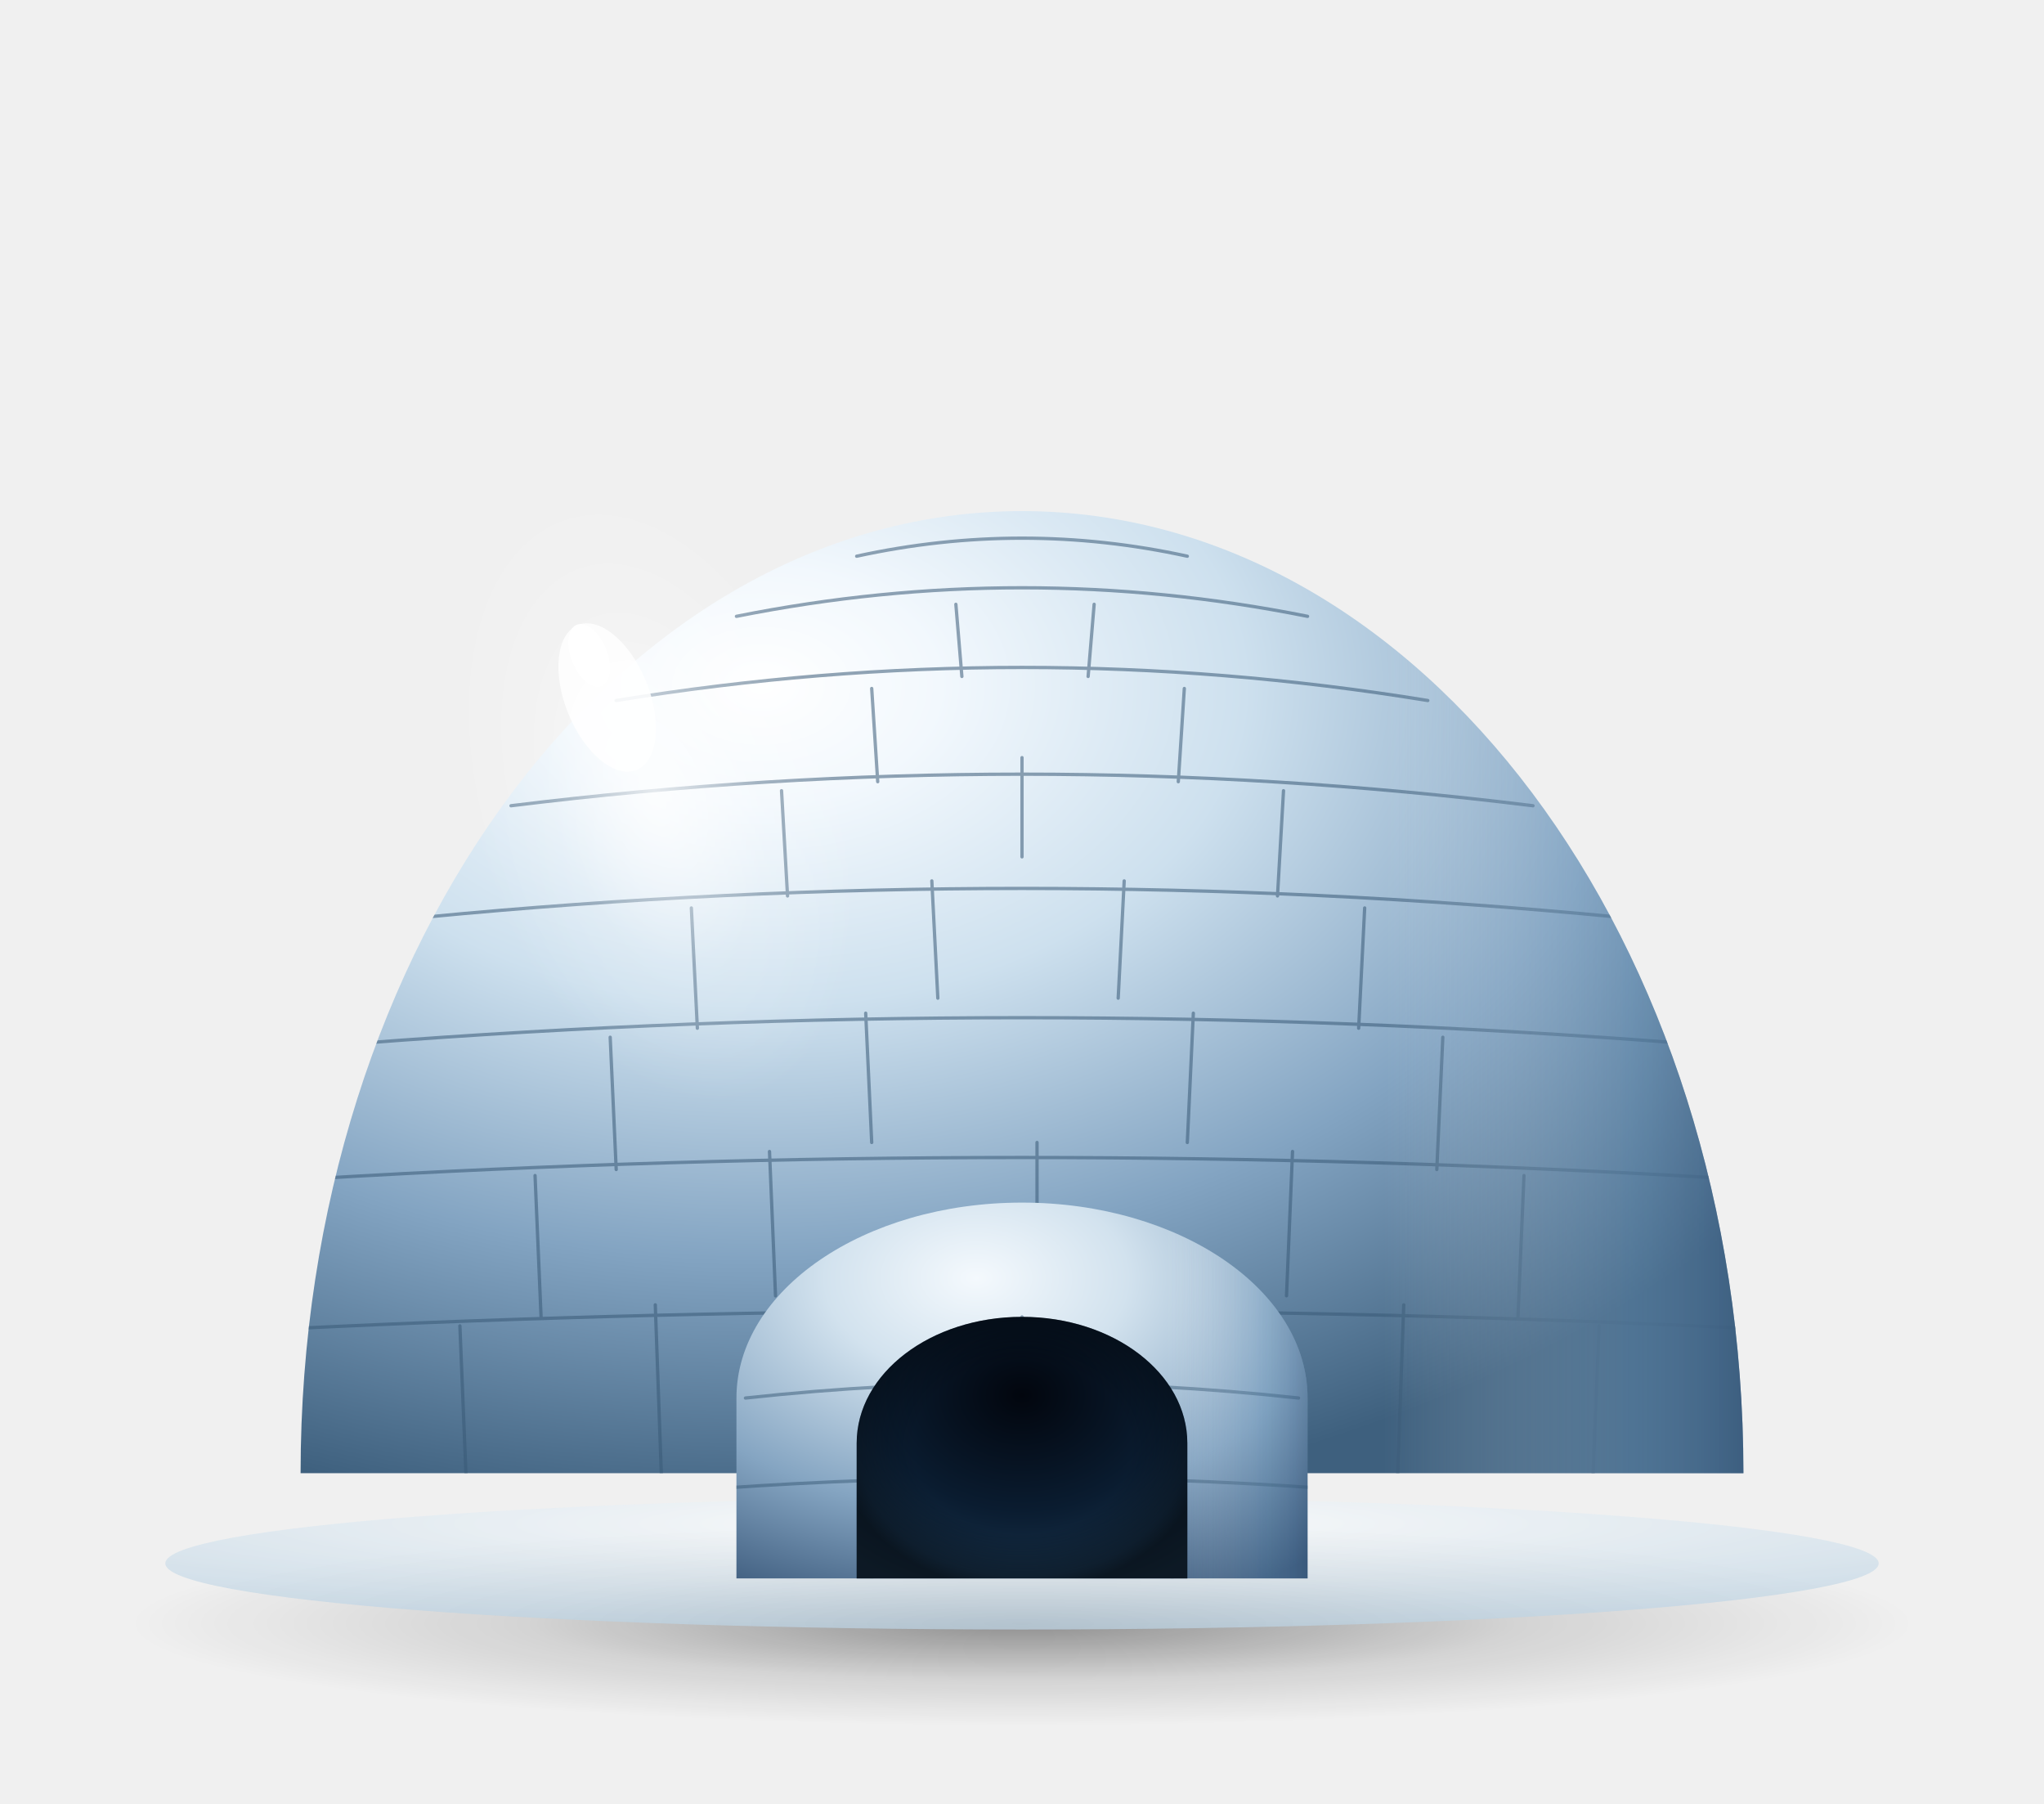
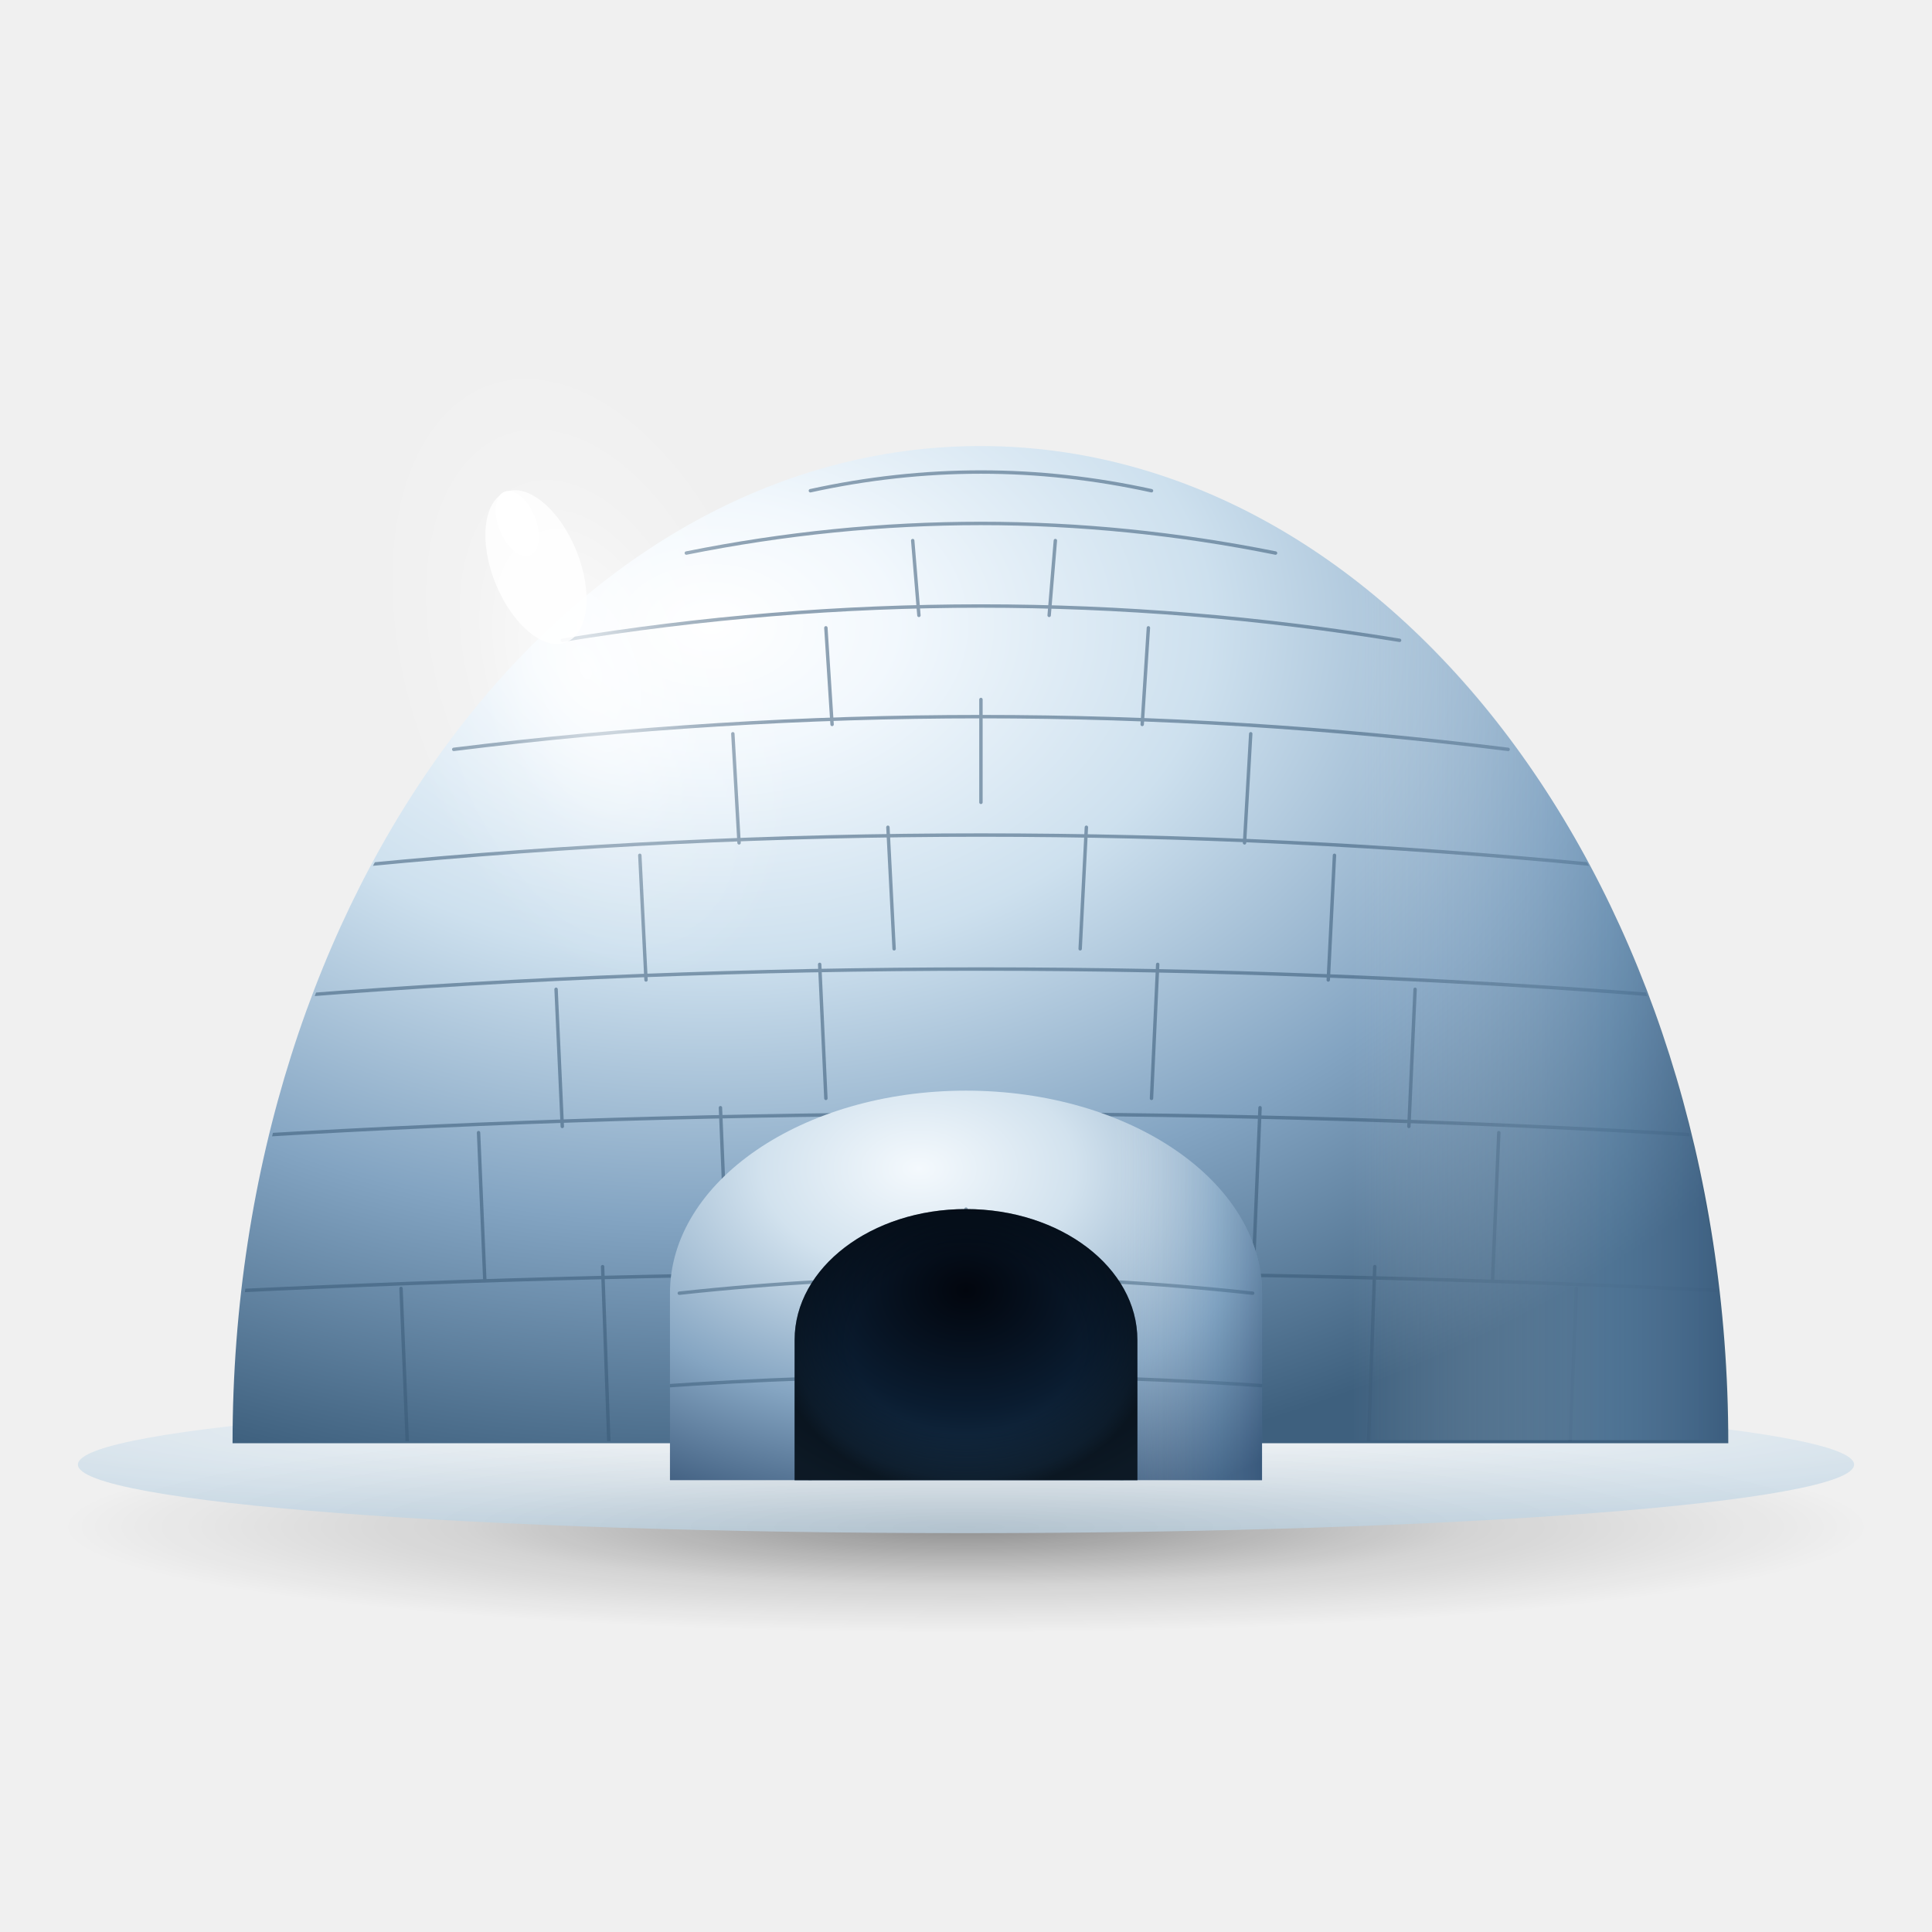
- <svg xmlns="http://www.w3.org/2000/svg" viewBox="0 0 680 600" role="img">
-   <defs>
-     <radialGradient id="dome" cx="32%" cy="18%" r="88%">
-       <stop offset="0%" stop-color="#ffffff" />
-       <stop offset="14%" stop-color="#f2f8fd" />
-       <stop offset="38%" stop-color="#cde0ee" />
-       <stop offset="68%" stop-color="#83a4c2" />
-       <stop offset="100%" stop-color="#3e607e" />
+ <svg xmlns="http://www.w3.org/2000/svg" xmlns:xlink="http://www.w3.org/1999/xlink" viewBox="30 50 620 620" role="img" version="1.1" id="svg72">
+   <defs id="defs28">
+     <radialGradient id="dome" cx="207.064" cy="278.752" r="344.888" gradientTransform="matrix(1.224745,0,0,0.8164966,4.628099,23.1405)" fx="207.064" fy="278.752" gradientUnits="userSpaceOnUse">
+       <stop offset="0%" stop-color="#ffffff" id="stop1" />
+       <stop offset="14%" stop-color="#f2f8fd" id="stop2" />
+       <stop offset="38%" stop-color="#cde0ee" id="stop3" />
+       <stop offset="68%" stop-color="#83a4c2" id="stop4" />
+       <stop offset="100%" stop-color="#3e607e" id="stop5" />
    </radialGradient>
    <radialGradient id="tunnel" cx="42%" cy="20%" r="95%">
-       <stop offset="0%" stop-color="#f4f9fd" />
-       <stop offset="28%" stop-color="#d2e2ee" />
-       <stop offset="65%" stop-color="#85a5c2" />
-       <stop offset="100%" stop-color="#3a587a" />
+       <stop offset="0%" stop-color="#f4f9fd" id="stop6" />
+       <stop offset="28%" stop-color="#d2e2ee" id="stop7" />
+       <stop offset="65%" stop-color="#85a5c2" id="stop8" />
+       <stop offset="100%" stop-color="#3a587a" id="stop9" />
    </radialGradient>
    <radialGradient id="entrance" cx="50%" cy="30%" r="80%">
-       <stop offset="0%" stop-color="#02060e" />
-       <stop offset="55%" stop-color="#0a1c30" />
-       <stop offset="100%" stop-color="#1c3852" />
+       <stop offset="0%" stop-color="#02060e" id="stop10" />
+       <stop offset="55%" stop-color="#0a1c30" id="stop11" />
+       <stop offset="100%" stop-color="#1c3852" id="stop12" />
    </radialGradient>
    <radialGradient id="gshad" cx="50%" cy="50%" r="50%">
-       <stop offset="0%" stop-color="#000" stop-opacity="0.4" />
-       <stop offset="55%" stop-color="#000" stop-opacity="0.12" />
-       <stop offset="100%" stop-color="#000" stop-opacity="0" />
+       <stop offset="0%" stop-color="#000" stop-opacity="0.4" id="stop13" />
+       <stop offset="55%" stop-color="#000" stop-opacity="0.12" id="stop14" />
+       <stop offset="100%" stop-color="#000" stop-opacity="0" id="stop15" />
    </radialGradient>
    <radialGradient id="snow" cx="50%" cy="20%" r="80%">
-       <stop offset="0%" stop-color="#ffffff" />
-       <stop offset="100%" stop-color="#bcd2e2" />
+       <stop offset="0%" stop-color="#ffffff" id="stop16" />
+       <stop offset="100%" stop-color="#bcd2e2" id="stop17" />
    </radialGradient>
    <radialGradient id="spec" cx="50%" cy="50%" r="50%">
-       <stop offset="0%" stop-color="#ffffff" stop-opacity="0.92" />
-       <stop offset="55%" stop-color="#ffffff" stop-opacity="0.22" />
-       <stop offset="100%" stop-color="#ffffff" stop-opacity="0" />
+       <stop offset="0%" stop-color="#ffffff" stop-opacity="0.92" id="stop18" />
+       <stop offset="55%" stop-color="#ffffff" stop-opacity="0.22" id="stop19" />
+       <stop offset="100%" stop-color="#ffffff" stop-opacity="0" id="stop20" />
    </radialGradient>
    <linearGradient id="rim" x1="0%" y1="50%" x2="100%" y2="50%">
-       <stop offset="0%" stop-color="#fff" stop-opacity="0" />
-       <stop offset="75%" stop-color="#fff" stop-opacity="0" />
-       <stop offset="92%" stop-color="#7099bd" stop-opacity="0.35" />
-       <stop offset="100%" stop-color="#3a5c80" stop-opacity="0.55" />
+       <stop offset="0%" stop-color="#fff" stop-opacity="0" id="stop21" />
+       <stop offset="75%" stop-color="#fff" stop-opacity="0" id="stop22" />
+       <stop offset="92%" stop-color="#7099bd" stop-opacity="0.35" id="stop23" />
+       <stop offset="100%" stop-color="#3a5c80" stop-opacity="0.55" id="stop24" />
    </linearGradient>
    <radialGradient id="innerShadow" cx="50%" cy="50%" r="55%">
-       <stop offset="60%" stop-color="#000" stop-opacity="0" />
-       <stop offset="90%" stop-color="#000" stop-opacity="0.4" />
-       <stop offset="100%" stop-color="#000" stop-opacity="0.65" />
+       <stop offset="60%" stop-color="#000" stop-opacity="0" id="stop25" />
+       <stop offset="90%" stop-color="#000" stop-opacity="0.4" id="stop26" />
+       <stop offset="100%" stop-color="#000" stop-opacity="0.65" id="stop27" />
    </radialGradient>
    <clipPath id="domeClip">
-       <path d="M 100 490 A 240 320 0 0 1 580 490 Z" />
+       <path d="M 100 490 A 240 320 0 0 1 580 490 Z" id="path27" />
    </clipPath>
    <clipPath id="tunnelClip">
-       <path d="M 245 525 L 245 465 A 95 65 0 0 1 435 465 L 435 525 Z" />
+       <path d="M 245 525 L 245 465 A 95 65 0 0 1 435 465 L 435 525 Z" id="path28" />
    </clipPath>
+     <linearGradient xlink:href="#rim" id="linearGradient73" x1="81.65" y1="404.166" x2="473.568" y2="404.166" gradientTransform="matrix(1.224745,0,0,0.8164966,3.950413,22.14876)" gradientUnits="userSpaceOnUse" />
  </defs>
-   <ellipse cx="340" cy="540" rx="295" ry="34" fill="url(#gshad)" />
-   <ellipse cx="340" cy="520" rx="285" ry="22" fill="url(#snow)" opacity="0.75" />
-   <path d="M 100 490 A 240 320 0 0 1 580 490 Z" fill="url(#dome)" />
-   <g clip-path="url(#domeClip)" fill="none" stroke="#385976" stroke-width="1.1" stroke-linecap="round" opacity="0.55">
-     <path d="M 95 442 Q 340 430 585 442" />
-     <path d="M 105 392 Q 340 378 575 392" />
-     <path d="M 120 347 Q 340 330 560 347" />
-     <path d="M 142 305 Q 340 286 538 305" />
-     <path d="M 170 268 Q 340 247 510 268" />
-     <path d="M 205 233 Q 340 211 475 233" />
-     <path d="M 245 205 Q 340 186 435 205" />
-     <path d="M 285 185 Q 340 173 395 185" />
-     <line x1="155" y1="490" x2="153" y2="441" />
-     <line x1="220" y1="490" x2="218" y2="434" />
-     <line x1="295" y1="490" x2="293" y2="430" />
-     <line x1="390" y1="490" x2="392" y2="430" />
-     <line x1="465" y1="490" x2="467" y2="434" />
-     <line x1="530" y1="490" x2="532" y2="441" />
-     <line x1="180" y1="438" x2="178" y2="391" />
-     <line x1="258" y1="431" x2="256" y2="383" />
-     <line x1="345" y1="428" x2="345" y2="380" />
-     <line x1="428" y1="431" x2="430" y2="383" />
-     <line x1="505" y1="438" x2="507" y2="391" />
-     <line x1="205" y1="389" x2="203" y2="345" />
-     <line x1="290" y1="380" x2="288" y2="337" />
-     <line x1="395" y1="380" x2="397" y2="337" />
-     <line x1="478" y1="389" x2="480" y2="345" />
-     <line x1="232" y1="342" x2="230" y2="302" />
-     <line x1="312" y1="332" x2="310" y2="293" />
-     <line x1="372" y1="332" x2="374" y2="293" />
-     <line x1="452" y1="342" x2="454" y2="302" />
-     <line x1="262" y1="298" x2="260" y2="263" />
-     <line x1="340" y1="285" x2="340" y2="252" />
-     <line x1="425" y1="298" x2="427" y2="263" />
-     <line x1="292" y1="260" x2="290" y2="229" />
-     <line x1="392" y1="260" x2="394" y2="229" />
-     <line x1="320" y1="225" x2="318" y2="201" />
-     <line x1="362" y1="225" x2="364" y2="201" />
+   <ellipse cx="340" cy="540" rx="295" ry="34" fill="url(#gshad)" id="ellipse28" />
+   <ellipse cx="340" cy="520" rx="285" ry="22" fill="url(#snow)" opacity="0.75" id="ellipse29" />
+   <path d="m 104.628,513.14 a 240,320 0 0 1 480,0 z" fill="url(#dome)" id="path29" style="fill:url(#dome)" />
+   <g clip-path="url(#domeClip)" fill="none" stroke="#385976" stroke-width="1.1" stroke-linecap="round" opacity="0.55" id="g62" transform="matrix(0.9951791,0,0,1,6.432507,22.47934)">
+     <path d="m 95,442 q 245,-12 490,0" id="path30" />
+     <path d="m 105,392 q 235,-14 470,0" id="path31" />
+     <path d="m 120,347 q 220,-17 440,0" id="path32" />
+     <path d="m 142,305 q 198,-19 396,0" id="path33" />
+     <path d="m 170,268 q 170,-21 340,0" id="path34" />
+     <path d="m 205,233 q 135,-22 270,0" id="path35" />
+     <path d="m 245,205 q 95,-19 190,0" id="path36" />
+     <path d="m 285,185 q 55,-12 110,0" id="path37" />
+     <line x1="155" y1="490" x2="153" y2="441" id="line37" />
+     <line x1="220" y1="490" x2="218" y2="434" id="line38" />
+     <line x1="295" y1="490" x2="293" y2="430" id="line39" />
+     <line x1="390" y1="490" x2="392" y2="430" id="line40" />
+     <line x1="465" y1="490" x2="467" y2="434" id="line41" />
+     <line x1="530" y1="490" x2="532" y2="441" id="line42" />
+     <line x1="180" y1="438" x2="178" y2="391" id="line43" />
+     <line x1="258" y1="431" x2="256" y2="383" id="line44" />
+     <line x1="345" y1="428" x2="345" y2="380" id="line45" />
+     <line x1="428" y1="431" x2="430" y2="383" id="line46" />
+     <line x1="505" y1="438" x2="507" y2="391" id="line47" />
+     <line x1="205" y1="389" x2="203" y2="345" id="line48" />
+     <line x1="290" y1="380" x2="288" y2="337" id="line49" />
+     <line x1="395" y1="380" x2="397" y2="337" id="line50" />
+     <line x1="478" y1="389" x2="480" y2="345" id="line51" />
+     <line x1="232" y1="342" x2="230" y2="302" id="line52" />
+     <line x1="312" y1="332" x2="310" y2="293" id="line53" />
+     <line x1="372" y1="332" x2="374" y2="293" id="line54" />
+     <line x1="452" y1="342" x2="454" y2="302" id="line55" />
+     <line x1="262" y1="298" x2="260" y2="263" id="line56" />
+     <line x1="340" y1="285" x2="340" y2="252" id="line57" />
+     <line x1="425" y1="298" x2="427" y2="263" id="line58" />
+     <line x1="292" y1="260" x2="290" y2="229" id="line59" />
+     <line x1="392" y1="260" x2="394" y2="229" id="line60" />
+     <line x1="320" y1="225" x2="318" y2="201" id="line61" />
+     <line x1="362" y1="225" x2="364" y2="201" id="line62" />
  </g>
-   <path d="M 100 490 A 240 320 0 0 1 580 490 Z" fill="url(#rim)" />
-   <ellipse cx="218" cy="265" rx="62" ry="105" fill="url(#spec)" opacity="0.85" transform="rotate(-18 218 265)" />
-   <path d="M 245 525 L 245 465 A 95 65 0 0 1 435 465 L 435 525 Z" fill="url(#tunnel)" />
-   <g clip-path="url(#tunnelClip)" fill="none" stroke="#385976" stroke-width="1.1" stroke-linecap="round" opacity="0.5">
-     <path d="M 240 495 Q 340 488 440 495" />
-     <path d="M 248 465 Q 340 455 432 465" />
-     <line x1="290" y1="525" x2="288" y2="496" />
-     <line x1="390" y1="525" x2="392" y2="496" />
-     <line x1="318" y1="494" x2="316" y2="466" />
-     <line x1="362" y1="494" x2="364" y2="466" />
-     <line x1="340" y1="464" x2="340" y2="438" />
+   <path d="m 103.95,512.149 a 240,320 0 0 1 480,0 z" fill="url(#rim)" id="path62" style="fill:url(#linearGradient73)" />
+   <ellipse cx="218" cy="265" rx="62" ry="105" fill="url(#spec)" opacity="0.85" transform="rotate(-18 218 265)" id="ellipse62" />
+   <path d="M 245 525 L 245 465 A 95 65 0 0 1 435 465 L 435 525 Z" fill="url(#tunnel)" id="path63" />
+   <g clip-path="url(#tunnelClip)" fill="none" stroke="#385976" stroke-width="1.1" stroke-linecap="round" opacity="0.5" id="g69">
+     <path d="M 240 495 Q 340 488 440 495" id="path64" />
+     <path d="M 248 465 Q 340 455 432 465" id="path65" />
+     <line x1="290" y1="525" x2="288" y2="496" id="line65" />
+     <line x1="390" y1="525" x2="392" y2="496" id="line66" />
+     <line x1="318" y1="494" x2="316" y2="466" id="line67" />
+     <line x1="362" y1="494" x2="364" y2="466" id="line68" />
+     <line x1="340" y1="464" x2="340" y2="438" id="line69" />
  </g>
-   <path d="M 245 525 L 245 465 A 95 65 0 0 1 435 465 L 435 525 Z" fill="url(#rim)" opacity="0.7" />
-   <path d="M 285 525 L 285 480 A 55 42 0 0 1 395 480 L 395 525 Z" fill="url(#entrance)" />
-   <path d="M 285 525 L 285 480 A 55 42 0 0 1 395 480 L 395 525 Z" fill="url(#innerShadow)" opacity="0.85" />
-   <ellipse cx="202" cy="232" rx="14" ry="26" fill="#ffffff" opacity="0.85" transform="rotate(-22 202 232)" />
-   <ellipse cx="196" cy="218" rx="6" ry="11" fill="#ffffff" opacity="1" transform="rotate(-22 196 218)" />
+   <path d="M 245 525 L 245 465 A 95 65 0 0 1 435 465 L 435 525 Z" fill="url(#rim)" opacity="0.7" id="path69" />
+   <path d="M 285 525 L 285 480 A 55 42 0 0 1 395 480 L 395 525 Z" fill="url(#entrance)" id="path70" />
+   <path d="M 285 525 L 285 480 A 55 42 0 0 1 395 480 L 395 525 Z" fill="url(#innerShadow)" opacity="0.85" id="path71" />
+   <ellipse cx="202" cy="232" rx="14" ry="26" fill="#ffffff" opacity="0.85" transform="rotate(-22 202 232)" id="ellipse71" />
+   <ellipse cx="196" cy="218" rx="6" ry="11" fill="#ffffff" opacity="1" transform="rotate(-22 196 218)" id="ellipse72" />
</svg>
